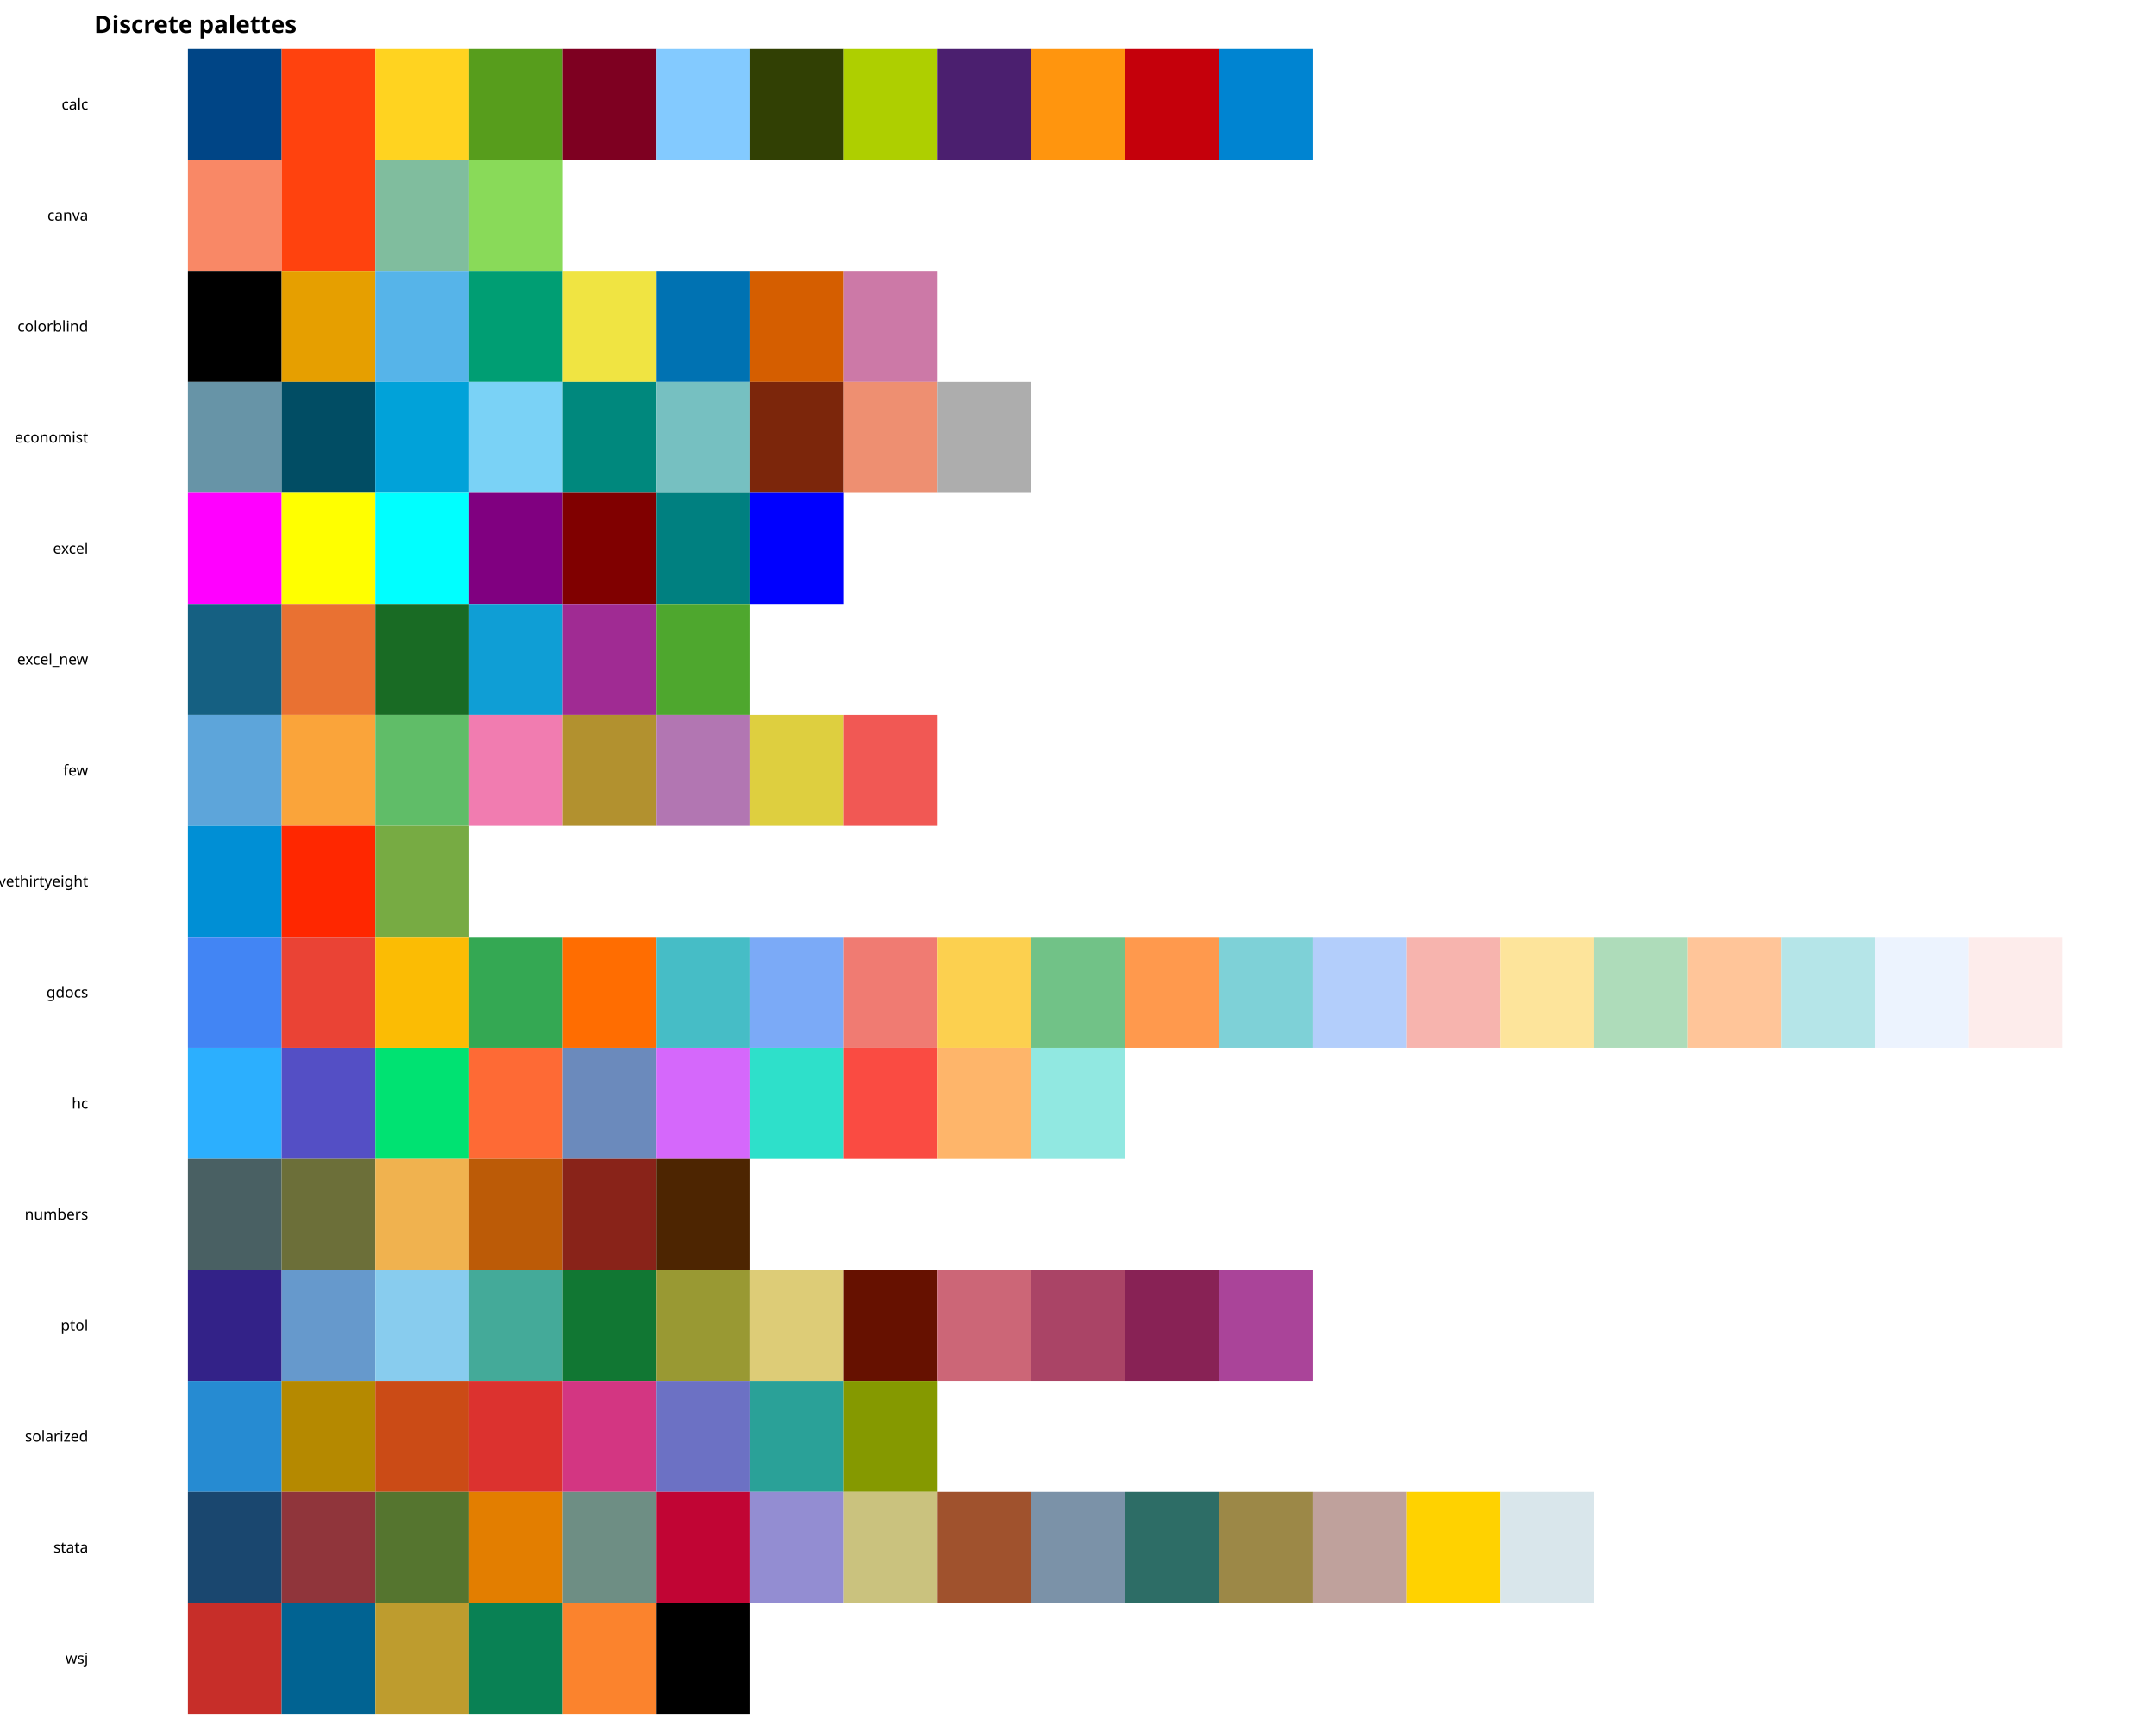
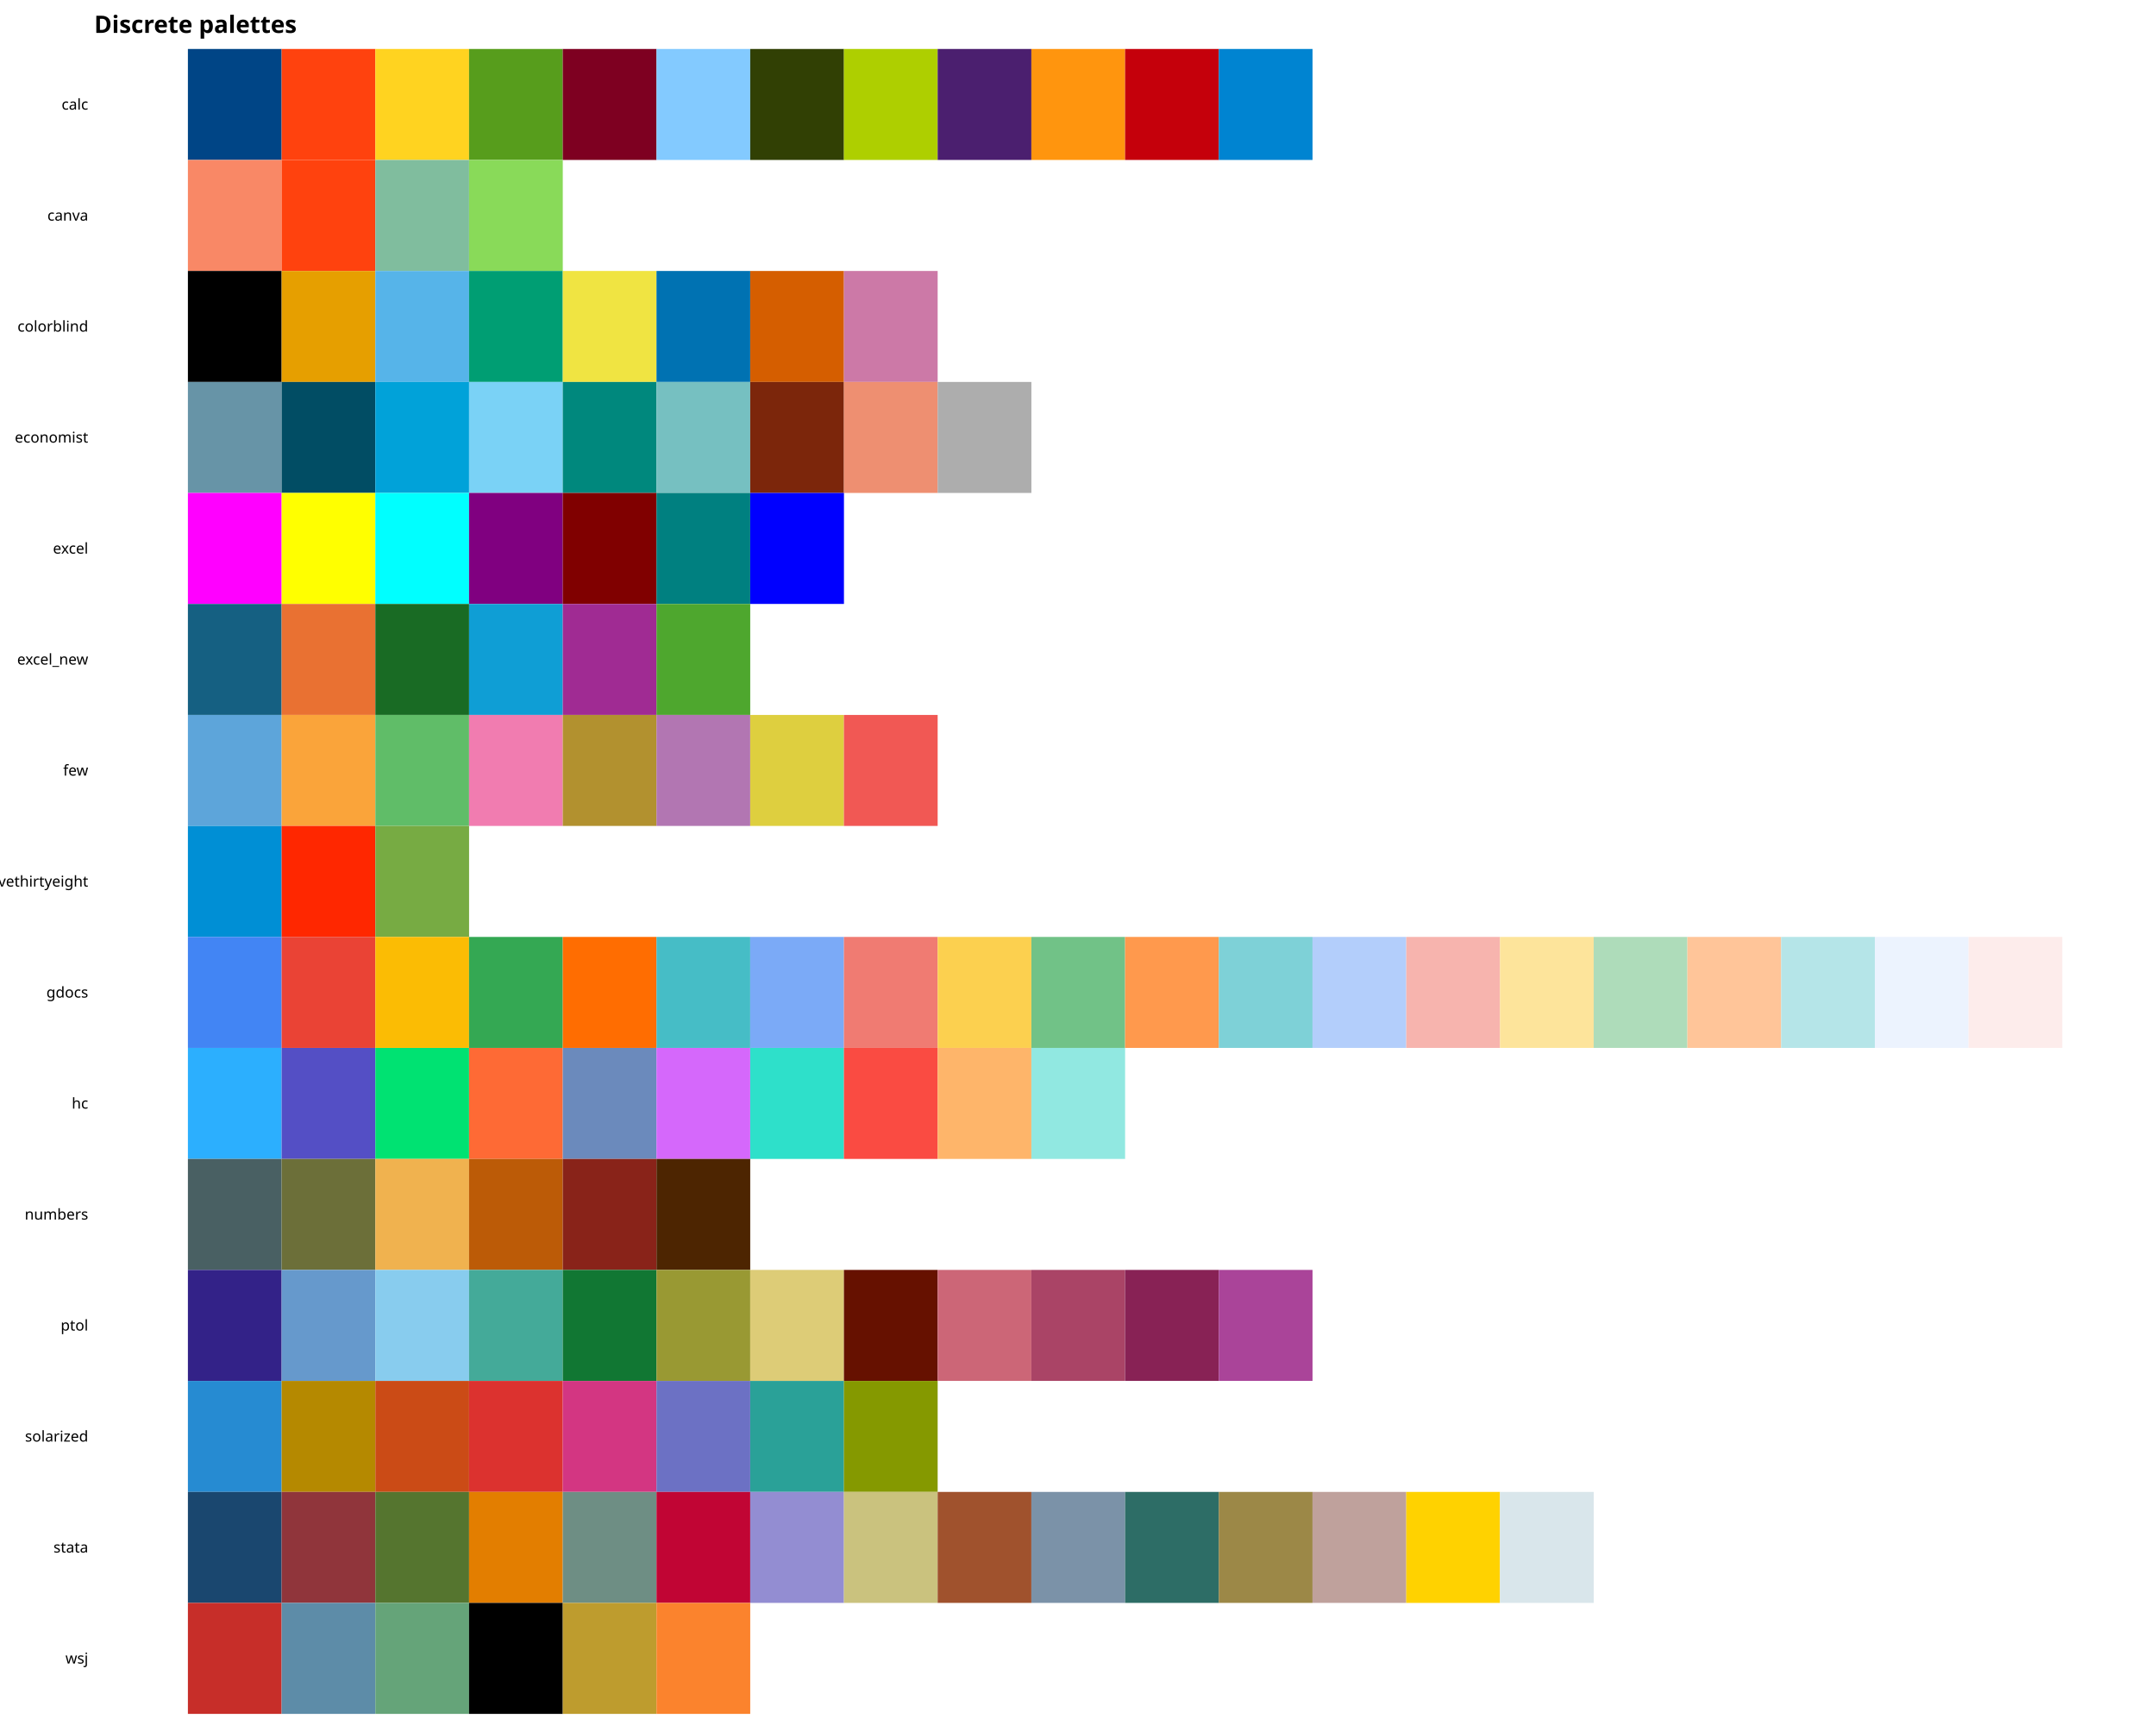
<svg xmlns="http://www.w3.org/2000/svg" class="svglite" data-engine-version="2.0" width="720.00pt" height="576.00pt" viewBox="0 0 720.00 576.00">
  <defs>
    <style type="text/css">
    .svglite line, .svglite polyline, .svglite polygon, .svglite path, .svglite rect, .svglite circle {
      fill: none;
      stroke: #000000;
      stroke-linecap: round;
      stroke-linejoin: round;
      stroke-miterlimit: 10.00;
    }
  </style>
  </defs>
  <rect width="100%" height="100%" style="stroke: none; fill: #FFFFFF;" />
  <defs>
    <clipPath id="cpMC4wMHw3MjAuMDB8MC4wMHw1NzYuMDA=">
      <rect x="0.00" y="0.00" width="720.00" height="576.00" />
    </clipPath>
  </defs>
  <g clip-path="url(#cpMC4wMHw3MjAuMDB8MC4wMHw1NzYuMDA=)">
    <rect x="0.00" y="0.00" width="720.00" height="576.00" style="stroke-width: 0.00; stroke: none;" />
  </g>
  <defs>
    <clipPath id="cpMzEuNDV8NzIwLjAwfDEyLjY1fDU3Ni4wMA==">
      <rect x="31.45" y="12.65" width="688.55" height="563.35" />
    </clipPath>
  </defs>
  <g clip-path="url(#cpMzEuNDV8NzIwLjAwfDEyLjY1fDU3Ni4wMA==)">
    <rect x="62.75" y="16.35" width="31.30" height="37.06" style="stroke-width: 0.43; stroke: none; stroke-linecap: butt; stroke-linejoin: miter; fill: #004586;" />
    <rect x="94.05" y="16.35" width="31.30" height="37.06" style="stroke-width: 0.43; stroke: none; stroke-linecap: butt; stroke-linejoin: miter; fill: #FF420E;" />
    <rect x="125.35" y="16.35" width="31.30" height="37.06" style="stroke-width: 0.43; stroke: none; stroke-linecap: butt; stroke-linejoin: miter; fill: #FFD320;" />
    <rect x="156.64" y="16.35" width="31.30" height="37.06" style="stroke-width: 0.43; stroke: none; stroke-linecap: butt; stroke-linejoin: miter; fill: #579D1C;" />
    <rect x="187.94" y="16.35" width="31.30" height="37.06" style="stroke-width: 0.43; stroke: none; stroke-linecap: butt; stroke-linejoin: miter; fill: #7E0021;" />
    <rect x="219.24" y="16.35" width="31.30" height="37.06" style="stroke-width: 0.43; stroke: none; stroke-linecap: butt; stroke-linejoin: miter; fill: #83CAFF;" />
    <rect x="250.54" y="16.35" width="31.30" height="37.06" style="stroke-width: 0.43; stroke: none; stroke-linecap: butt; stroke-linejoin: miter; fill: #314004;" />
    <rect x="281.83" y="16.35" width="31.30" height="37.06" style="stroke-width: 0.43; stroke: none; stroke-linecap: butt; stroke-linejoin: miter; fill: #AECF00;" />
    <rect x="313.13" y="16.35" width="31.30" height="37.06" style="stroke-width: 0.43; stroke: none; stroke-linecap: butt; stroke-linejoin: miter; fill: #4B1F6F;" />
    <rect x="344.43" y="16.35" width="31.30" height="37.06" style="stroke-width: 0.43; stroke: none; stroke-linecap: butt; stroke-linejoin: miter; fill: #FF950E;" />
    <rect x="375.73" y="16.35" width="31.30" height="37.06" style="stroke-width: 0.43; stroke: none; stroke-linecap: butt; stroke-linejoin: miter; fill: #C5000B;" />
    <rect x="407.02" y="16.35" width="31.30" height="37.06" style="stroke-width: 0.43; stroke: none; stroke-linecap: butt; stroke-linejoin: miter; fill: #0084D1;" />
    <rect x="62.75" y="53.41" width="31.30" height="37.06" style="stroke-width: 0.43; stroke: none; stroke-linecap: butt; stroke-linejoin: miter; fill: #F98866;" />
    <rect x="94.05" y="53.41" width="31.30" height="37.06" style="stroke-width: 0.43; stroke: none; stroke-linecap: butt; stroke-linejoin: miter; fill: #FF420E;" />
    <rect x="125.35" y="53.41" width="31.30" height="37.06" style="stroke-width: 0.43; stroke: none; stroke-linecap: butt; stroke-linejoin: miter; fill: #80BD9E;" />
    <rect x="156.64" y="53.41" width="31.30" height="37.06" style="stroke-width: 0.43; stroke: none; stroke-linecap: butt; stroke-linejoin: miter; fill: #89DA59;" />
    <rect x="62.75" y="90.48" width="31.30" height="37.06" style="stroke-width: 0.43; stroke: none; stroke-linecap: butt; stroke-linejoin: miter; fill: #000000;" />
    <rect x="94.05" y="90.48" width="31.30" height="37.06" style="stroke-width: 0.43; stroke: none; stroke-linecap: butt; stroke-linejoin: miter; fill: #E69F00;" />
    <rect x="125.35" y="90.48" width="31.30" height="37.06" style="stroke-width: 0.43; stroke: none; stroke-linecap: butt; stroke-linejoin: miter; fill: #56B4E9;" />
    <rect x="156.64" y="90.48" width="31.30" height="37.06" style="stroke-width: 0.43; stroke: none; stroke-linecap: butt; stroke-linejoin: miter; fill: #009E73;" />
    <rect x="187.94" y="90.48" width="31.30" height="37.06" style="stroke-width: 0.43; stroke: none; stroke-linecap: butt; stroke-linejoin: miter; fill: #F0E442;" />
    <rect x="219.24" y="90.48" width="31.30" height="37.06" style="stroke-width: 0.43; stroke: none; stroke-linecap: butt; stroke-linejoin: miter; fill: #0072B2;" />
    <rect x="250.54" y="90.48" width="31.30" height="37.06" style="stroke-width: 0.43; stroke: none; stroke-linecap: butt; stroke-linejoin: miter; fill: #D55E00;" />
    <rect x="281.83" y="90.48" width="31.30" height="37.06" style="stroke-width: 0.43; stroke: none; stroke-linecap: butt; stroke-linejoin: miter; fill: #CC79A7;" />
    <rect x="62.75" y="127.54" width="31.30" height="37.06" style="stroke-width: 0.43; stroke: none; stroke-linecap: butt; stroke-linejoin: miter; fill: #6794A7;" />
    <rect x="94.05" y="127.54" width="31.30" height="37.06" style="stroke-width: 0.43; stroke: none; stroke-linecap: butt; stroke-linejoin: miter; fill: #014D64;" />
    <rect x="125.35" y="127.54" width="31.30" height="37.06" style="stroke-width: 0.43; stroke: none; stroke-linecap: butt; stroke-linejoin: miter; fill: #01A2D9;" />
    <rect x="156.64" y="127.54" width="31.30" height="37.06" style="stroke-width: 0.43; stroke: none; stroke-linecap: butt; stroke-linejoin: miter; fill: #7AD2F6;" />
    <rect x="187.94" y="127.54" width="31.30" height="37.06" style="stroke-width: 0.43; stroke: none; stroke-linecap: butt; stroke-linejoin: miter; fill: #00887D;" />
    <rect x="219.24" y="127.54" width="31.30" height="37.06" style="stroke-width: 0.43; stroke: none; stroke-linecap: butt; stroke-linejoin: miter; fill: #76C0C1;" />
    <rect x="250.54" y="127.54" width="31.30" height="37.06" style="stroke-width: 0.43; stroke: none; stroke-linecap: butt; stroke-linejoin: miter; fill: #7C260B;" />
    <rect x="281.83" y="127.54" width="31.30" height="37.06" style="stroke-width: 0.43; stroke: none; stroke-linecap: butt; stroke-linejoin: miter; fill: #EE8F71;" />
    <rect x="313.13" y="127.54" width="31.30" height="37.06" style="stroke-width: 0.43; stroke: none; stroke-linecap: butt; stroke-linejoin: miter; fill: #ADADAD;" />
    <rect x="62.75" y="164.60" width="31.30" height="37.06" style="stroke-width: 0.43; stroke: none; stroke-linecap: butt; stroke-linejoin: miter; fill: #FF00FF;" />
    <rect x="94.05" y="164.60" width="31.30" height="37.06" style="stroke-width: 0.43; stroke: none; stroke-linecap: butt; stroke-linejoin: miter; fill: #FFFF00;" />
    <rect x="125.35" y="164.60" width="31.30" height="37.06" style="stroke-width: 0.43; stroke: none; stroke-linecap: butt; stroke-linejoin: miter; fill: #00FFFF;" />
    <rect x="156.64" y="164.60" width="31.30" height="37.06" style="stroke-width: 0.43; stroke: none; stroke-linecap: butt; stroke-linejoin: miter; fill: #800080;" />
    <rect x="187.94" y="164.60" width="31.30" height="37.06" style="stroke-width: 0.43; stroke: none; stroke-linecap: butt; stroke-linejoin: miter; fill: #800000;" />
    <rect x="219.24" y="164.60" width="31.30" height="37.06" style="stroke-width: 0.43; stroke: none; stroke-linecap: butt; stroke-linejoin: miter; fill: #008080;" />
    <rect x="250.54" y="164.60" width="31.30" height="37.06" style="stroke-width: 0.43; stroke: none; stroke-linecap: butt; stroke-linejoin: miter; fill: #0000FF;" />
    <rect x="62.75" y="201.67" width="31.30" height="37.06" style="stroke-width: 0.43; stroke: none; stroke-linecap: butt; stroke-linejoin: miter; fill: #156082;" />
    <rect x="94.05" y="201.67" width="31.30" height="37.06" style="stroke-width: 0.43; stroke: none; stroke-linecap: butt; stroke-linejoin: miter; fill: #E97132;" />
    <rect x="125.35" y="201.67" width="31.30" height="37.06" style="stroke-width: 0.43; stroke: none; stroke-linecap: butt; stroke-linejoin: miter; fill: #196B24;" />
    <rect x="156.64" y="201.67" width="31.30" height="37.06" style="stroke-width: 0.43; stroke: none; stroke-linecap: butt; stroke-linejoin: miter; fill: #0F9ED5;" />
    <rect x="187.94" y="201.67" width="31.30" height="37.06" style="stroke-width: 0.43; stroke: none; stroke-linecap: butt; stroke-linejoin: miter; fill: #A02B93;" />
    <rect x="219.24" y="201.67" width="31.30" height="37.06" style="stroke-width: 0.43; stroke: none; stroke-linecap: butt; stroke-linejoin: miter; fill: #4EA72E;" />
    <rect x="62.75" y="238.73" width="31.30" height="37.06" style="stroke-width: 0.43; stroke: none; stroke-linecap: butt; stroke-linejoin: miter; fill: #5DA5DA;" />
    <rect x="94.05" y="238.73" width="31.30" height="37.06" style="stroke-width: 0.43; stroke: none; stroke-linecap: butt; stroke-linejoin: miter; fill: #FAA43A;" />
    <rect x="125.35" y="238.73" width="31.30" height="37.06" style="stroke-width: 0.43; stroke: none; stroke-linecap: butt; stroke-linejoin: miter; fill: #60BD68;" />
    <rect x="156.64" y="238.73" width="31.30" height="37.06" style="stroke-width: 0.43; stroke: none; stroke-linecap: butt; stroke-linejoin: miter; fill: #F17CB0;" />
    <rect x="187.94" y="238.73" width="31.30" height="37.06" style="stroke-width: 0.43; stroke: none; stroke-linecap: butt; stroke-linejoin: miter; fill: #B2912F;" />
    <rect x="219.24" y="238.73" width="31.30" height="37.06" style="stroke-width: 0.43; stroke: none; stroke-linecap: butt; stroke-linejoin: miter; fill: #B276B2;" />
    <rect x="250.54" y="238.73" width="31.30" height="37.06" style="stroke-width: 0.43; stroke: none; stroke-linecap: butt; stroke-linejoin: miter; fill: #DECF3F;" />
    <rect x="281.83" y="238.73" width="31.30" height="37.06" style="stroke-width: 0.43; stroke: none; stroke-linecap: butt; stroke-linejoin: miter; fill: #F15854;" />
    <rect x="62.75" y="275.79" width="31.30" height="37.06" style="stroke-width: 0.43; stroke: none; stroke-linecap: butt; stroke-linejoin: miter; fill: #008FD5;" />
    <rect x="94.05" y="275.79" width="31.30" height="37.06" style="stroke-width: 0.43; stroke: none; stroke-linecap: butt; stroke-linejoin: miter; fill: #FF2700;" />
    <rect x="125.35" y="275.79" width="31.30" height="37.06" style="stroke-width: 0.43; stroke: none; stroke-linecap: butt; stroke-linejoin: miter; fill: #77AB43;" />
    <rect x="62.75" y="312.85" width="31.30" height="37.06" style="stroke-width: 0.43; stroke: none; stroke-linecap: butt; stroke-linejoin: miter; fill: #4285F4;" />
    <rect x="94.05" y="312.85" width="31.30" height="37.06" style="stroke-width: 0.43; stroke: none; stroke-linecap: butt; stroke-linejoin: miter; fill: #EA4335;" />
    <rect x="125.35" y="312.85" width="31.30" height="37.06" style="stroke-width: 0.43; stroke: none; stroke-linecap: butt; stroke-linejoin: miter; fill: #FBBC04;" />
    <rect x="156.64" y="312.85" width="31.30" height="37.06" style="stroke-width: 0.43; stroke: none; stroke-linecap: butt; stroke-linejoin: miter; fill: #34A853;" />
    <rect x="187.94" y="312.85" width="31.30" height="37.06" style="stroke-width: 0.43; stroke: none; stroke-linecap: butt; stroke-linejoin: miter; fill: #FF6D01;" />
    <rect x="219.24" y="312.85" width="31.30" height="37.06" style="stroke-width: 0.43; stroke: none; stroke-linecap: butt; stroke-linejoin: miter; fill: #46BDC6;" />
    <rect x="250.54" y="312.85" width="31.30" height="37.06" style="stroke-width: 0.43; stroke: none; stroke-linecap: butt; stroke-linejoin: miter; fill: #7BAAF7;" />
    <rect x="281.83" y="312.85" width="31.30" height="37.06" style="stroke-width: 0.43; stroke: none; stroke-linecap: butt; stroke-linejoin: miter; fill: #F07B72;" />
    <rect x="313.13" y="312.85" width="31.30" height="37.06" style="stroke-width: 0.43; stroke: none; stroke-linecap: butt; stroke-linejoin: miter; fill: #FCD04F;" />
    <rect x="344.43" y="312.85" width="31.30" height="37.06" style="stroke-width: 0.43; stroke: none; stroke-linecap: butt; stroke-linejoin: miter; fill: #71C287;" />
    <rect x="375.73" y="312.85" width="31.30" height="37.06" style="stroke-width: 0.43; stroke: none; stroke-linecap: butt; stroke-linejoin: miter; fill: #FF994D;" />
    <rect x="407.02" y="312.85" width="31.30" height="37.06" style="stroke-width: 0.43; stroke: none; stroke-linecap: butt; stroke-linejoin: miter; fill: #7ED1D7;" />
    <rect x="438.32" y="312.85" width="31.30" height="37.06" style="stroke-width: 0.43; stroke: none; stroke-linecap: butt; stroke-linejoin: miter; fill: #B3CEFB;" />
    <rect x="469.62" y="312.85" width="31.30" height="37.06" style="stroke-width: 0.43; stroke: none; stroke-linecap: butt; stroke-linejoin: miter; fill: #F7B4AE;" />
    <rect x="500.92" y="312.85" width="31.30" height="37.06" style="stroke-width: 0.43; stroke: none; stroke-linecap: butt; stroke-linejoin: miter; fill: #FDE49B;" />
    <rect x="532.21" y="312.85" width="31.30" height="37.06" style="stroke-width: 0.43; stroke: none; stroke-linecap: butt; stroke-linejoin: miter; fill: #AEDCBA;" />
    <rect x="563.51" y="312.85" width="31.30" height="37.06" style="stroke-width: 0.43; stroke: none; stroke-linecap: butt; stroke-linejoin: miter; fill: #FFC599;" />
    <rect x="594.81" y="312.85" width="31.30" height="37.06" style="stroke-width: 0.43; stroke: none; stroke-linecap: butt; stroke-linejoin: miter; fill: #B5E5E8;" />
    <rect x="626.11" y="312.85" width="31.30" height="37.06" style="stroke-width: 0.43; stroke: none; stroke-linecap: butt; stroke-linejoin: miter; fill: #ECF3FE;" />
    <rect x="657.40" y="312.85" width="31.30" height="37.06" style="stroke-width: 0.43; stroke: none; stroke-linecap: butt; stroke-linejoin: miter; fill: #FDECEB;" />
    <rect x="62.75" y="349.92" width="31.30" height="37.06" style="stroke-width: 0.43; stroke: none; stroke-linecap: butt; stroke-linejoin: miter; fill: #2CAFFE;" />
    <rect x="94.05" y="349.92" width="31.30" height="37.06" style="stroke-width: 0.43; stroke: none; stroke-linecap: butt; stroke-linejoin: miter; fill: #544FC5;" />
    <rect x="125.35" y="349.92" width="31.30" height="37.06" style="stroke-width: 0.43; stroke: none; stroke-linecap: butt; stroke-linejoin: miter; fill: #00E272;" />
    <rect x="156.64" y="349.92" width="31.30" height="37.06" style="stroke-width: 0.43; stroke: none; stroke-linecap: butt; stroke-linejoin: miter; fill: #FE6A35;" />
    <rect x="187.94" y="349.92" width="31.30" height="37.06" style="stroke-width: 0.43; stroke: none; stroke-linecap: butt; stroke-linejoin: miter; fill: #6B8ABC;" />
    <rect x="219.24" y="349.92" width="31.30" height="37.06" style="stroke-width: 0.43; stroke: none; stroke-linecap: butt; stroke-linejoin: miter; fill: #D568FB;" />
    <rect x="250.54" y="349.92" width="31.30" height="37.06" style="stroke-width: 0.43; stroke: none; stroke-linecap: butt; stroke-linejoin: miter; fill: #2EE0CA;" />
    <rect x="281.83" y="349.92" width="31.30" height="37.06" style="stroke-width: 0.43; stroke: none; stroke-linecap: butt; stroke-linejoin: miter; fill: #FA4B42;" />
    <rect x="313.13" y="349.92" width="31.30" height="37.06" style="stroke-width: 0.43; stroke: none; stroke-linecap: butt; stroke-linejoin: miter; fill: #FEB56A;" />
    <rect x="344.43" y="349.92" width="31.30" height="37.06" style="stroke-width: 0.43; stroke: none; stroke-linecap: butt; stroke-linejoin: miter; fill: #91E8E1;" />
    <rect x="62.75" y="386.98" width="31.30" height="37.06" style="stroke-width: 0.43; stroke: none; stroke-linecap: butt; stroke-linejoin: miter; fill: #496063;" />
    <rect x="94.05" y="386.98" width="31.30" height="37.06" style="stroke-width: 0.43; stroke: none; stroke-linecap: butt; stroke-linejoin: miter; fill: #6C6F39;" />
    <rect x="125.35" y="386.98" width="31.30" height="37.06" style="stroke-width: 0.43; stroke: none; stroke-linecap: butt; stroke-linejoin: miter; fill: #F0B24F;" />
    <rect x="156.64" y="386.98" width="31.30" height="37.06" style="stroke-width: 0.43; stroke: none; stroke-linecap: butt; stroke-linejoin: miter; fill: #BC5B07;" />
    <rect x="187.94" y="386.98" width="31.30" height="37.06" style="stroke-width: 0.43; stroke: none; stroke-linecap: butt; stroke-linejoin: miter; fill: #892319;" />
    <rect x="219.24" y="386.98" width="31.30" height="37.06" style="stroke-width: 0.43; stroke: none; stroke-linecap: butt; stroke-linejoin: miter; fill: #4D2501;" />
    <rect x="62.75" y="424.04" width="31.30" height="37.06" style="stroke-width: 0.43; stroke: none; stroke-linecap: butt; stroke-linejoin: miter; fill: #332288;" />
    <rect x="94.05" y="424.04" width="31.30" height="37.06" style="stroke-width: 0.43; stroke: none; stroke-linecap: butt; stroke-linejoin: miter; fill: #6699CC;" />
    <rect x="125.35" y="424.04" width="31.30" height="37.06" style="stroke-width: 0.43; stroke: none; stroke-linecap: butt; stroke-linejoin: miter; fill: #88CCEE;" />
    <rect x="156.64" y="424.04" width="31.30" height="37.06" style="stroke-width: 0.43; stroke: none; stroke-linecap: butt; stroke-linejoin: miter; fill: #44AA99;" />
    <rect x="187.94" y="424.04" width="31.30" height="37.06" style="stroke-width: 0.43; stroke: none; stroke-linecap: butt; stroke-linejoin: miter; fill: #117733;" />
    <rect x="219.24" y="424.04" width="31.30" height="37.06" style="stroke-width: 0.43; stroke: none; stroke-linecap: butt; stroke-linejoin: miter; fill: #999933;" />
    <rect x="250.54" y="424.04" width="31.30" height="37.06" style="stroke-width: 0.43; stroke: none; stroke-linecap: butt; stroke-linejoin: miter; fill: #DDCC77;" />
    <rect x="281.83" y="424.04" width="31.30" height="37.06" style="stroke-width: 0.43; stroke: none; stroke-linecap: butt; stroke-linejoin: miter; fill: #661100;" />
    <rect x="313.13" y="424.04" width="31.30" height="37.06" style="stroke-width: 0.43; stroke: none; stroke-linecap: butt; stroke-linejoin: miter; fill: #CC6677;" />
    <rect x="344.43" y="424.04" width="31.30" height="37.06" style="stroke-width: 0.43; stroke: none; stroke-linecap: butt; stroke-linejoin: miter; fill: #AA4466;" />
    <rect x="375.73" y="424.04" width="31.30" height="37.06" style="stroke-width: 0.43; stroke: none; stroke-linecap: butt; stroke-linejoin: miter; fill: #882255;" />
    <rect x="407.02" y="424.04" width="31.30" height="37.06" style="stroke-width: 0.43; stroke: none; stroke-linecap: butt; stroke-linejoin: miter; fill: #AA4499;" />
    <rect x="62.75" y="461.11" width="31.30" height="37.06" style="stroke-width: 0.43; stroke: none; stroke-linecap: butt; stroke-linejoin: miter; fill: #268BD2;" />
    <rect x="94.05" y="461.11" width="31.30" height="37.06" style="stroke-width: 0.43; stroke: none; stroke-linecap: butt; stroke-linejoin: miter; fill: #B58900;" />
    <rect x="125.35" y="461.11" width="31.30" height="37.06" style="stroke-width: 0.43; stroke: none; stroke-linecap: butt; stroke-linejoin: miter; fill: #CB4B16;" />
    <rect x="156.64" y="461.11" width="31.30" height="37.06" style="stroke-width: 0.43; stroke: none; stroke-linecap: butt; stroke-linejoin: miter; fill: #DC322F;" />
    <rect x="187.94" y="461.11" width="31.30" height="37.06" style="stroke-width: 0.43; stroke: none; stroke-linecap: butt; stroke-linejoin: miter; fill: #D33682;" />
    <rect x="219.24" y="461.11" width="31.30" height="37.06" style="stroke-width: 0.43; stroke: none; stroke-linecap: butt; stroke-linejoin: miter; fill: #6C71C4;" />
    <rect x="250.54" y="461.11" width="31.30" height="37.06" style="stroke-width: 0.43; stroke: none; stroke-linecap: butt; stroke-linejoin: miter; fill: #2AA198;" />
    <rect x="281.83" y="461.11" width="31.30" height="37.06" style="stroke-width: 0.43; stroke: none; stroke-linecap: butt; stroke-linejoin: miter; fill: #859900;" />
    <rect x="62.75" y="498.17" width="31.30" height="37.06" style="stroke-width: 0.43; stroke: none; stroke-linecap: butt; stroke-linejoin: miter; fill: #1A476F;" />
    <rect x="94.05" y="498.17" width="31.30" height="37.06" style="stroke-width: 0.43; stroke: none; stroke-linecap: butt; stroke-linejoin: miter; fill: #90353B;" />
    <rect x="125.35" y="498.17" width="31.30" height="37.06" style="stroke-width: 0.43; stroke: none; stroke-linecap: butt; stroke-linejoin: miter; fill: #55752F;" />
    <rect x="156.64" y="498.17" width="31.30" height="37.06" style="stroke-width: 0.43; stroke: none; stroke-linecap: butt; stroke-linejoin: miter; fill: #E37E00;" />
    <rect x="187.94" y="498.17" width="31.30" height="37.06" style="stroke-width: 0.43; stroke: none; stroke-linecap: butt; stroke-linejoin: miter; fill: #6E8E84;" />
    <rect x="219.24" y="498.17" width="31.30" height="37.06" style="stroke-width: 0.43; stroke: none; stroke-linecap: butt; stroke-linejoin: miter; fill: #C10534;" />
    <rect x="250.54" y="498.17" width="31.30" height="37.06" style="stroke-width: 0.43; stroke: none; stroke-linecap: butt; stroke-linejoin: miter; fill: #938DD2;" />
    <rect x="281.83" y="498.17" width="31.30" height="37.06" style="stroke-width: 0.43; stroke: none; stroke-linecap: butt; stroke-linejoin: miter; fill: #CAC27E;" />
    <rect x="313.13" y="498.17" width="31.30" height="37.06" style="stroke-width: 0.43; stroke: none; stroke-linecap: butt; stroke-linejoin: miter; fill: #A0522D;" />
    <rect x="344.43" y="498.17" width="31.30" height="37.06" style="stroke-width: 0.43; stroke: none; stroke-linecap: butt; stroke-linejoin: miter; fill: #7B92A8;" />
    <rect x="375.73" y="498.17" width="31.30" height="37.06" style="stroke-width: 0.43; stroke: none; stroke-linecap: butt; stroke-linejoin: miter; fill: #2D6D66;" />
    <rect x="407.02" y="498.17" width="31.30" height="37.06" style="stroke-width: 0.43; stroke: none; stroke-linecap: butt; stroke-linejoin: miter; fill: #9C8847;" />
    <rect x="438.32" y="498.17" width="31.30" height="37.06" style="stroke-width: 0.43; stroke: none; stroke-linecap: butt; stroke-linejoin: miter; fill: #BFA19C;" />
    <rect x="469.62" y="498.17" width="31.30" height="37.06" style="stroke-width: 0.43; stroke: none; stroke-linecap: butt; stroke-linejoin: miter; fill: #FFD200;" />
    <rect x="500.92" y="498.17" width="31.30" height="37.06" style="stroke-width: 0.43; stroke: none; stroke-linecap: butt; stroke-linejoin: miter; fill: #D9E6EB;" />
    <rect x="62.75" y="535.23" width="31.30" height="37.06" style="stroke-width: 0.43; stroke: none; stroke-linecap: butt; stroke-linejoin: miter; fill: #C72E29;" />
-     <rect x="94.05" y="535.23" width="31.30" height="37.06" style="stroke-width: 0.43; stroke: none; stroke-linecap: butt; stroke-linejoin: miter; fill: #016392;" />
-     <rect x="125.35" y="535.23" width="31.30" height="37.06" style="stroke-width: 0.43; stroke: none; stroke-linecap: butt; stroke-linejoin: miter; fill: #BE9C2E;" />
-     <rect x="156.64" y="535.23" width="31.30" height="37.06" style="stroke-width: 0.43; stroke: none; stroke-linecap: butt; stroke-linejoin: miter; fill: #098154;" />
-     <rect x="187.94" y="535.23" width="31.30" height="37.06" style="stroke-width: 0.43; stroke: none; stroke-linecap: butt; stroke-linejoin: miter; fill: #FB832D;" />
-     <rect x="219.24" y="535.23" width="31.30" height="37.06" style="stroke-width: 0.43; stroke: none; stroke-linecap: butt; stroke-linejoin: miter; fill: #000000;" />
+     <rect x="94.05" y="535.23" width="31.30" height="37.06" style="stroke-width: 0.43; stroke: none; stroke-linecap: butt; stroke-linejoin: miter; fill: #5D8CA8;" />
+     <rect x="125.35" y="535.23" width="31.30" height="37.06" style="stroke-width: 0.43; stroke: none; stroke-linecap: butt; stroke-linejoin: miter; fill: #65A479;" />
+     <rect x="156.64" y="535.23" width="31.30" height="37.06" style="stroke-width: 0.43; stroke: none; stroke-linecap: butt; stroke-linejoin: miter; fill: #000000;" />
+     <rect x="187.94" y="535.23" width="31.30" height="37.06" style="stroke-width: 0.43; stroke: none; stroke-linecap: butt; stroke-linejoin: miter; fill: #BE9C2E;" />
+     <rect x="219.24" y="535.23" width="31.30" height="37.06" style="stroke-width: 0.43; stroke: none; stroke-linecap: butt; stroke-linejoin: miter; fill: #FB832D;" />
  </g>
  <g clip-path="url(#cpMC4wMHw3MjAuMDB8MC4wMHw1NzYuMDA=)">
    <text x="29.46" y="555.48" text-anchor="end" style="font-size: 5.00px; font-family: sans;" textLength="7.22px" lengthAdjust="spacingAndGlyphs">wsj</text>
    <text x="29.46" y="518.42" text-anchor="end" style="font-size: 5.00px; font-family: sans;" textLength="10.84px" lengthAdjust="spacingAndGlyphs">stata</text>
    <text x="29.46" y="481.36" text-anchor="end" style="font-size: 5.00px; font-family: sans;" textLength="20.01px" lengthAdjust="spacingAndGlyphs">solarized</text>
    <text x="29.46" y="444.29" text-anchor="end" style="font-size: 5.00px; font-family: sans;" textLength="8.06px" lengthAdjust="spacingAndGlyphs">ptol</text>
    <text x="29.46" y="407.23" text-anchor="end" style="font-size: 5.00px; font-family: sans;" textLength="19.46px" lengthAdjust="spacingAndGlyphs">numbers</text>
    <text x="29.46" y="370.17" text-anchor="end" style="font-size: 5.00px; font-family: sans;" textLength="5.28px" lengthAdjust="spacingAndGlyphs">hc</text>
    <text x="29.46" y="333.11" text-anchor="end" style="font-size: 5.00px; font-family: sans;" textLength="13.35px" lengthAdjust="spacingAndGlyphs">gdocs</text>
    <text x="29.46" y="296.04" text-anchor="end" style="font-size: 5.00px; font-family: sans;" textLength="29.46px" lengthAdjust="spacingAndGlyphs">fivethirtyeight</text>
    <text x="29.46" y="258.98" text-anchor="end" style="font-size: 5.00px; font-family: sans;" textLength="7.78px" lengthAdjust="spacingAndGlyphs">few</text>
    <text x="29.46" y="221.92" text-anchor="end" style="font-size: 5.00px; font-family: sans;" textLength="23.63px" lengthAdjust="spacingAndGlyphs">excel_new</text>
    <text x="29.46" y="184.86" text-anchor="end" style="font-size: 5.00px; font-family: sans;" textLength="11.68px" lengthAdjust="spacingAndGlyphs">excel</text>
    <text x="29.46" y="147.79" text-anchor="end" style="font-size: 5.00px; font-family: sans;" textLength="22.79px" lengthAdjust="spacingAndGlyphs">economist</text>
    <text x="29.46" y="110.73" text-anchor="end" style="font-size: 5.00px; font-family: sans;" textLength="21.40px" lengthAdjust="spacingAndGlyphs">colorblind</text>
    <text x="29.46" y="73.67" text-anchor="end" style="font-size: 5.00px; font-family: sans;" textLength="13.35px" lengthAdjust="spacingAndGlyphs">canva</text>
    <text x="29.46" y="36.60" text-anchor="end" style="font-size: 5.00px; font-family: sans;" textLength="8.90px" lengthAdjust="spacingAndGlyphs">calc</text>
    <text x="31.45" y="10.99" style="font-size: 8.00px; font-weight: bold; font-family: sans;" textLength="59.59px" lengthAdjust="spacingAndGlyphs">Discrete palettes</text>
  </g>
</svg>
